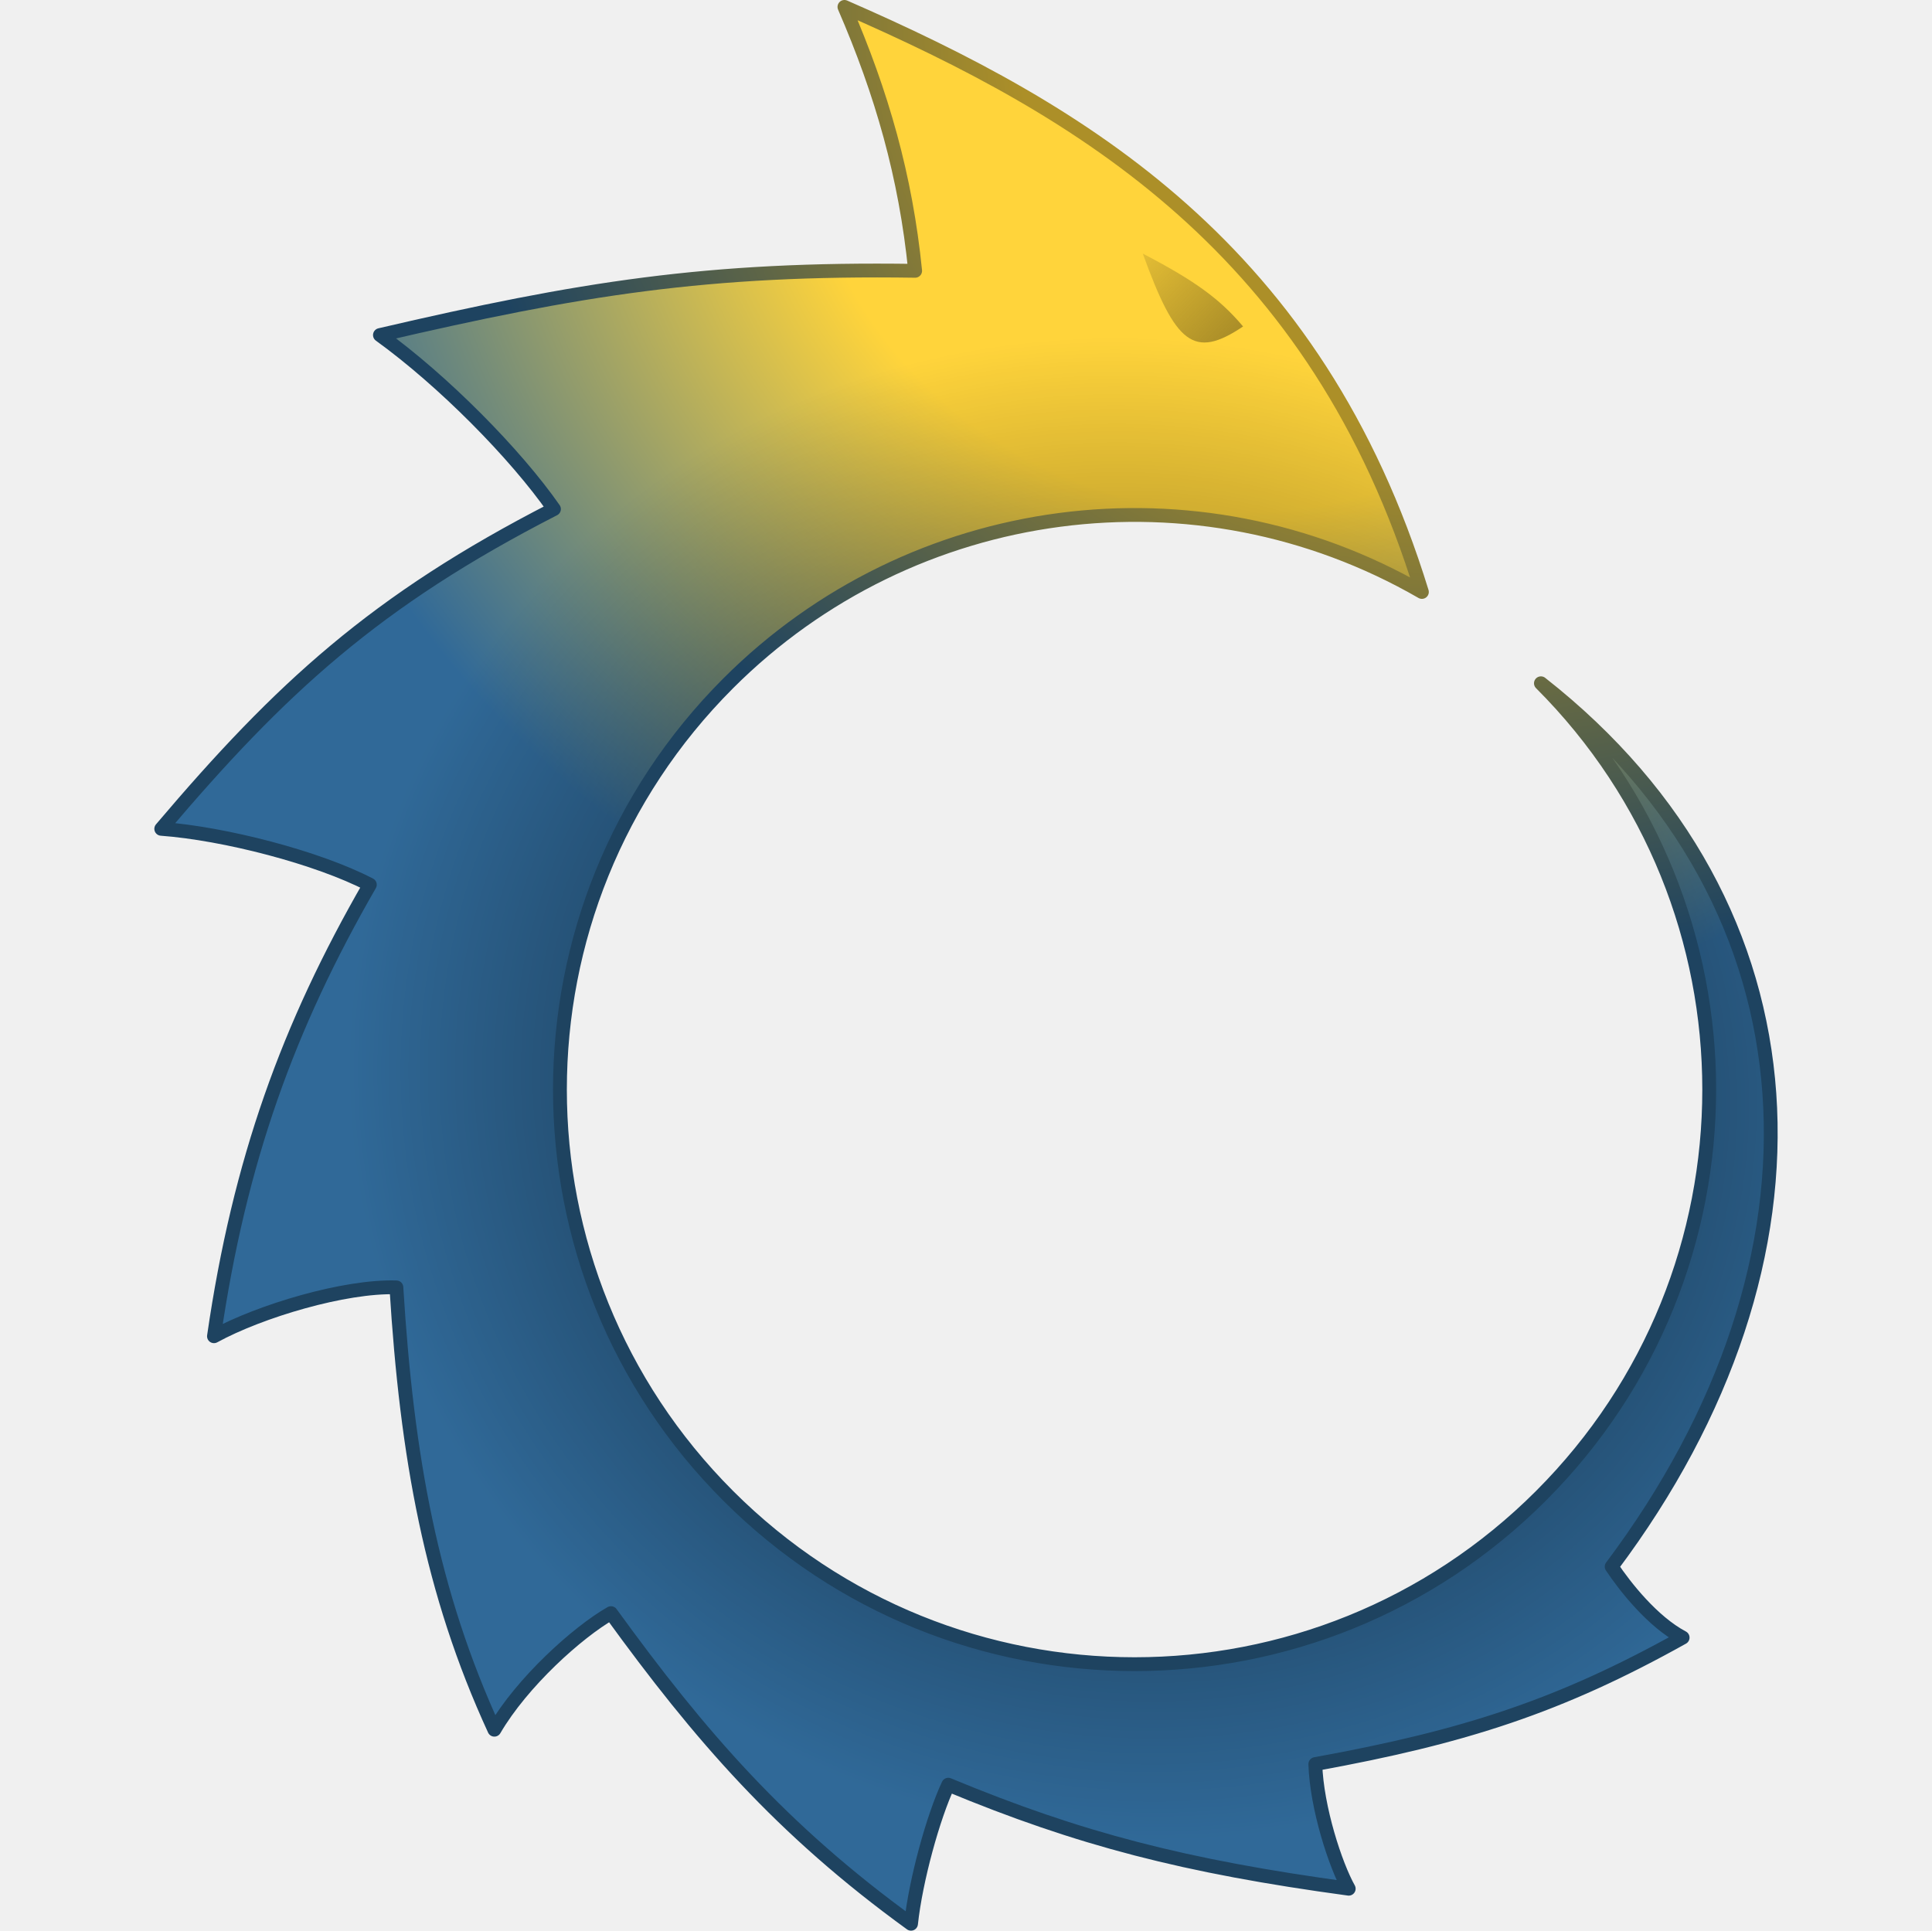
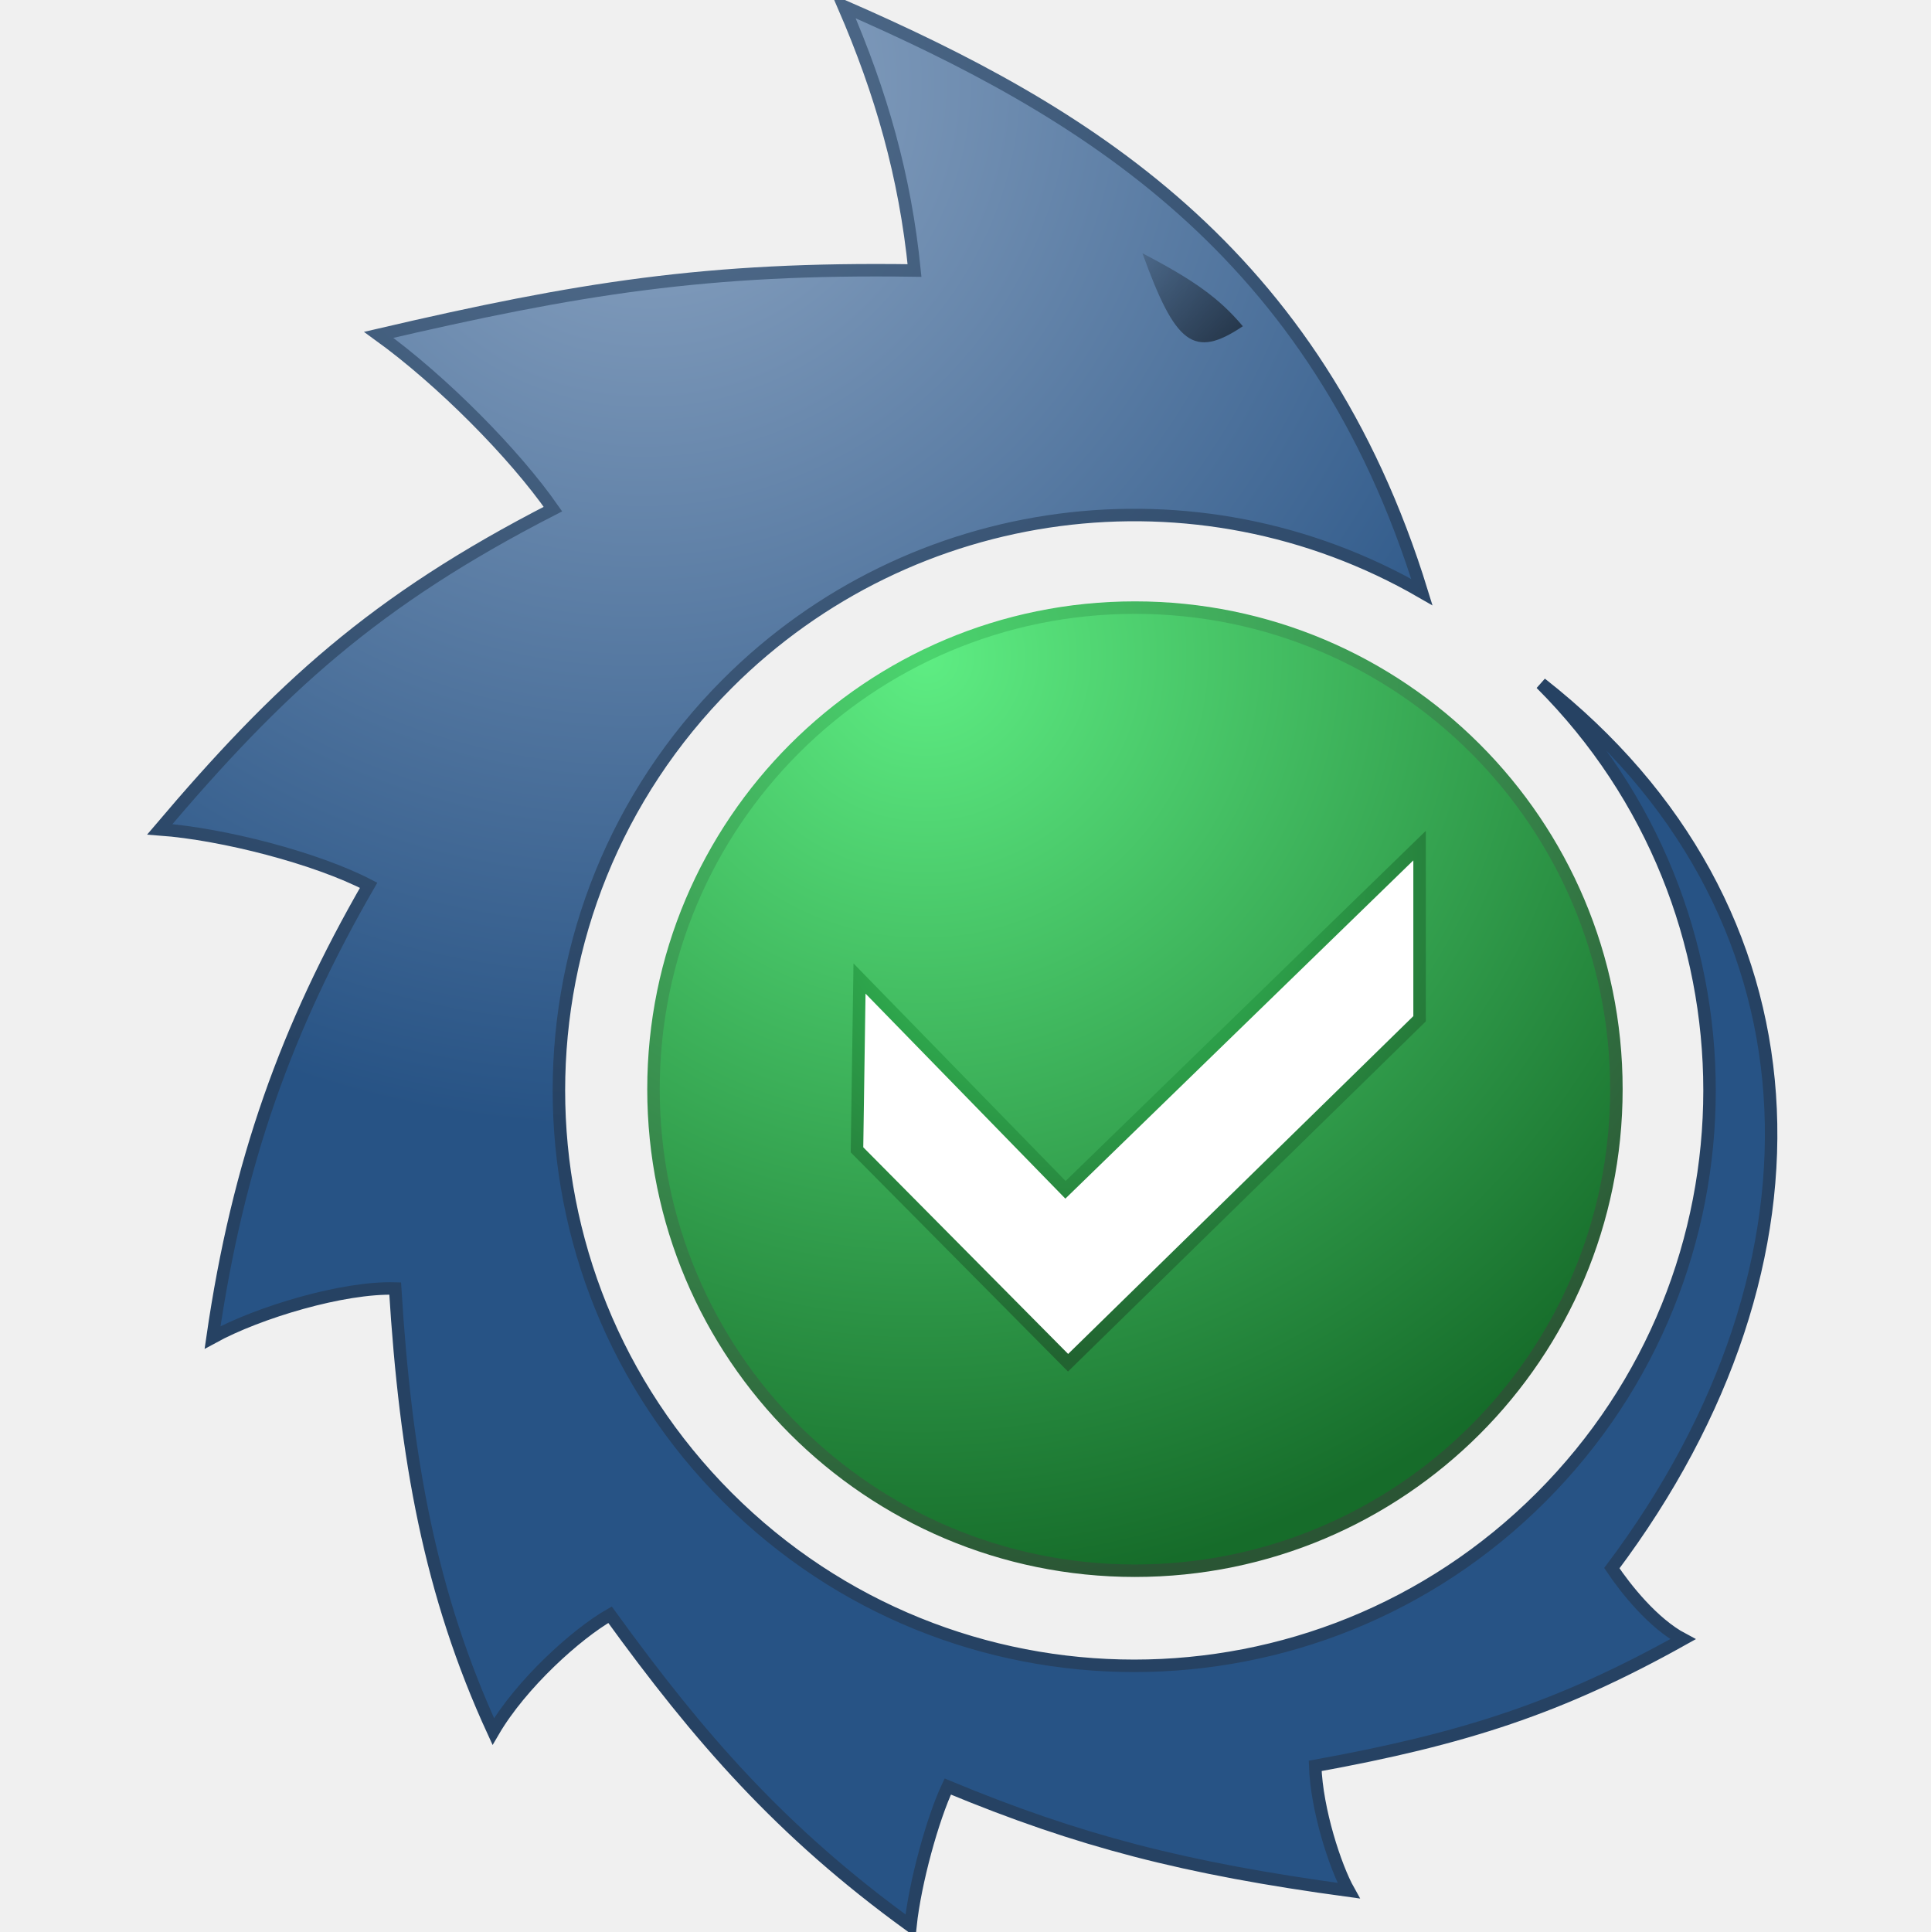
- <svg xmlns="http://www.w3.org/2000/svg" xmlns:ns1="http://www.openswatchbook.org/uri/2009/osb" xmlns:xlink="http://www.w3.org/1999/xlink" width="838.706" height="838.225" id="svg2" version="1.1">
+ <svg xmlns="http://www.w3.org/2000/svg" xmlns:xlink="http://www.w3.org/1999/xlink" width="77.354" height="77.39" id="svg2" version="1.1">
  <defs id="defs4">
+     <linearGradient id="linearGradient4007">
+       <stop id="stop4009" offset="0" style="stop-color:#4bd46e;stop-opacity:1;" />
+       <stop id="stop4011" offset="1" style="stop-color:#2a5534;stop-opacity:1;" />
+     </linearGradient>
+     <linearGradient id="linearGradient3999">
+       <stop style="stop-color:#37d660;stop-opacity:1;" offset="0" id="stop4001" />
+       <stop style="stop-color:#216330;stop-opacity:1;" offset="1" id="stop4003" />
+     </linearGradient>
+     <linearGradient id="linearGradient3985">
+       <stop id="stop3987" offset="0" style="stop-color:#5eed83;stop-opacity:1;" />
+       <stop id="stop3989" offset="1" style="stop-color:#166c2a;stop-opacity:1;" />
+     </linearGradient>
+     <linearGradient id="linearGradient4280">
+       <stop id="stop4282" offset="0" style="stop-color:#c65d3c;stop-opacity:1;" />
+       <stop id="stop4284" offset="1" style="stop-color:#ac3c1a;stop-opacity:1;" />
+     </linearGradient>
+     <linearGradient id="linearGradient4202">
+       <stop style="stop-color:#5d87b7;stop-opacity:1;" offset="0" id="stop4204" />
+       <stop style="stop-color:#274f7c;stop-opacity:1;" offset="1" id="stop4206" />
+     </linearGradient>
+     <linearGradient id="linearGradient4088">
+       <stop id="stop4090" offset="0" style="stop-color:#ddb245;stop-opacity:1;" />
+       <stop id="stop4092" offset="1" style="stop-color:#b58c2b;stop-opacity:1;" />
+     </linearGradient>
+     <linearGradient id="linearGradient4066">
+       <stop style="stop-color:#e5ca87;stop-opacity:1;" offset="0" id="stop4068" />
+       <stop style="stop-color:#d9a426;stop-opacity:1;" offset="1" id="stop4070" />
+     </linearGradient>
+     <linearGradient id="linearGradient4060">
+       <stop style="stop-color:#bf6144;stop-opacity:1;" offset="0" id="stop4062" />
+       <stop style="stop-color:#892f12;stop-opacity:1;" offset="1" id="stop4064" />
+     </linearGradient>
+     <linearGradient id="linearGradient4054">
+       <stop id="stop4056" offset="0" style="stop-color:#c97f68;stop-opacity:1;" />
+       <stop id="stop4058" offset="1" style="stop-color:#d03200;stop-opacity:1;" />
+     </linearGradient>
+     <linearGradient id="linearGradient3995">
+       <stop style="stop-color:#536e8d;stop-opacity:1;" offset="0" id="stop3997" />
+       <stop style="stop-color:#264263;stop-opacity:1;" offset="1" id="stop3999" />
+     </linearGradient>
+     <linearGradient id="linearGradient3981">
+       <stop id="stop3983" offset="0" style="stop-color:#8fa7c4;stop-opacity:1;" />
+       <stop id="stop3985" offset="1" style="stop-color:#275385;stop-opacity:1;" />
+     </linearGradient>
+     <linearGradient id="linearGradient3975">
+       <stop id="stop3977" offset="0" style="stop-color:#567ba7;stop-opacity:1;" />
+       <stop id="stop3979" offset="1" style="stop-color:#172d46;stop-opacity:1;" />
+     </linearGradient>
+     <linearGradient id="linearGradient3945">
+       <stop style="stop-color:#7fabdf;stop-opacity:1;" offset="0" id="stop3947" />
+       <stop style="stop-color:#1c4d83;stop-opacity:1;" offset="1" id="stop3949" />
+     </linearGradient>
+     <linearGradient id="linearGradient4047">
+       <stop style="stop-color:#000000;stop-opacity:1;" offset="0" id="stop4049" />
+       <stop id="stop4057" offset="0.561" style="stop-color:#204e82;stop-opacity:1;" />
+       <stop style="stop-color:#497dbb;stop-opacity:1;" offset="1" id="stop4051" />
+     </linearGradient>
+     <linearGradient id="linearGradient4041">
+       <stop id="stop4043" offset="0" style="stop-color:#000000;stop-opacity:1;" />
+       <stop id="stop4045" offset="1" style="stop-color:#005b97;stop-opacity:1;" />
+     </linearGradient>
+     <linearGradient xlink:href="#linearGradient4322" id="linearGradient3406" gradientUnits="userSpaceOnUse" x1="-48.529" y1="50.821" x2="47.873" y2="18.764" />
+     <linearGradient id="linearGradient4322">
+       <stop style="stop-color:#ffba38;stop-opacity:1;" offset="0" id="stop4324" />
+       <stop id="stop4376" offset="0.25" style="stop-color:#df8e2a;stop-opacity:1;" />
+       <stop id="stop4374" offset="0.5" style="stop-color:#c0631c;stop-opacity:1;" />
+       <stop id="stop4330" offset="1" style="stop-color:#810d00;stop-opacity:1;" />
+     </linearGradient>
+     <linearGradient xlink:href="#linearGradient4322" id="linearGradient3368" gradientUnits="userSpaceOnUse" x1="-48.529" y1="50.821" x2="47.873" y2="18.764" />
+     <linearGradient gradientUnits="userSpaceOnUse" y2="775.737" x2="9.791" y1="775.737" x1="-34.675" gradientTransform="scale(0.7714279,1.296297)" id="linearGradient3370">
+       <stop style="stop-color:#ffba38;stop-opacity:1;" offset="0" id="stop3372" />
+       <stop id="stop3374" offset="0.25" style="stop-color:#df8e2a;stop-opacity:1;" />
+       <stop id="stop3376" offset="0.5" style="stop-color:#c0631c;stop-opacity:1;" />
+       <stop id="stop3378" offset="1" style="stop-color:#810d00;stop-opacity:1;" />
+     </linearGradient>
+     <linearGradient id="linearGradient3381">
+       <stop style="stop-color:#ffba38;stop-opacity:1;" offset="0" id="stop3383" />
+       <stop id="stop3385" offset="0.25" style="stop-color:#df8e2a;stop-opacity:1;" />
+       <stop id="stop3387" offset="0.5" style="stop-color:#c0631c;stop-opacity:1;" />
+       <stop id="stop3389" offset="1" style="stop-color:#810d00;stop-opacity:1;" />
+     </linearGradient>
+     <linearGradient gradientUnits="userSpaceOnUse" y2="987.348" x2="36.41" y1="987.348" x1="-27.243" gradientTransform="scale(0.9818633,1.018472)" id="linearGradient3392">
+       <stop style="stop-color:#ffba38;stop-opacity:1;" offset="0" id="stop3394" />
+       <stop id="stop3396" offset="0.25" style="stop-color:#df8e2a;stop-opacity:1;" />
+       <stop id="stop3398" offset="0.5" style="stop-color:#c0631c;stop-opacity:1;" />
+       <stop id="stop3400" offset="1" style="stop-color:#810d00;stop-opacity:1;" />
+     </linearGradient>
+     <linearGradient id="linearGradient3403">
+       <stop style="stop-color:#ffba38;stop-opacity:1;" offset="0" id="stop3405" />
+       <stop id="stop3407" offset="0.25" style="stop-color:#df8e2a;stop-opacity:1;" />
+       <stop id="stop3409" offset="0.5" style="stop-color:#c0631c;stop-opacity:1;" />
+       <stop id="stop3411" offset="1" style="stop-color:#810d00;stop-opacity:1;" />
+     </linearGradient>
+     <linearGradient id="linearGradient3414">
+       <stop style="stop-color:#ffba38;stop-opacity:1;" offset="0" id="stop3416" />
+       <stop id="stop3418" offset="0.25" style="stop-color:#df8e2a;stop-opacity:1;" />
+       <stop id="stop3420" offset="0.5" style="stop-color:#c0631c;stop-opacity:1;" />
+       <stop id="stop3422" offset="1" style="stop-color:#810d00;stop-opacity:1;" />
+     </linearGradient>
+     <linearGradient xlink:href="#linearGradient4322" id="linearGradient3378" gradientUnits="userSpaceOnUse" x1="-48.529" y1="50.821" x2="47.873" y2="18.764" />
+     <linearGradient id="linearGradient3425">
+       <stop style="stop-color:#ffba38;stop-opacity:1;" offset="0" id="stop3427" />
+       <stop id="stop3429" offset="0.25" style="stop-color:#df8e2a;stop-opacity:1;" />
+       <stop id="stop3431" offset="0.5" style="stop-color:#c0631c;stop-opacity:1;" />
+       <stop id="stop3433" offset="1" style="stop-color:#810d00;stop-opacity:1;" />
+     </linearGradient>
+     <linearGradient xlink:href="#linearGradient4322" id="linearGradient3435" gradientUnits="userSpaceOnUse" x1="-48.529" y1="50.821" x2="47.873" y2="18.764" />
+     <linearGradient id="linearGradient3437">
+       <stop style="stop-color:#ffba38;stop-opacity:1;" offset="0" id="stop3439" />
+       <stop id="stop3441" offset="0.25" style="stop-color:#df8e2a;stop-opacity:1;" />
+       <stop id="stop3443" offset="0.5" style="stop-color:#c0631c;stop-opacity:1;" />
+       <stop id="stop3445" offset="1" style="stop-color:#810d00;stop-opacity:1;" />
+     </linearGradient>
+     <linearGradient id="linearGradient3448">
+       <stop style="stop-color:#ffba38;stop-opacity:1;" offset="0" id="stop3450" />
+       <stop id="stop3452" offset="0.25" style="stop-color:#df8e2a;stop-opacity:1;" />
+       <stop id="stop3454" offset="0.5" style="stop-color:#c0631c;stop-opacity:1;" />
+       <stop id="stop3456" offset="1" style="stop-color:#810d00;stop-opacity:1;" />
+     </linearGradient>
+     <linearGradient id="linearGradient3459">
+       <stop style="stop-color:#ffba38;stop-opacity:1;" offset="0" id="stop3461" />
+       <stop id="stop3463" offset="0.25" style="stop-color:#df8e2a;stop-opacity:1;" />
+       <stop id="stop3465" offset="0.5" style="stop-color:#c0631c;stop-opacity:1;" />
+       <stop id="stop3467" offset="1" style="stop-color:#810d00;stop-opacity:1;" />
+     </linearGradient>
+     <linearGradient id="linearGradient3470">
+       <stop style="stop-color:#ffba38;stop-opacity:1;" offset="0" id="stop3472" />
+       <stop id="stop3474" offset="0.25" style="stop-color:#df8e2a;stop-opacity:1;" />
+       <stop id="stop3476" offset="0.5" style="stop-color:#c0631c;stop-opacity:1;" />
+       <stop id="stop3478" offset="1" style="stop-color:#810d00;stop-opacity:1;" />
+     </linearGradient>
+     <linearGradient xlink:href="#linearGradient4322" id="linearGradient3386" gradientUnits="userSpaceOnUse" x1="-48.529" y1="50.821" x2="47.873" y2="18.764" />
+     <linearGradient id="linearGradient3481">
+       <stop style="stop-color:#ffba38;stop-opacity:1;" offset="0" id="stop3483" />
+       <stop id="stop3485" offset="0.25" style="stop-color:#df8e2a;stop-opacity:1;" />
+       <stop id="stop3487" offset="0.5" style="stop-color:#c0631c;stop-opacity:1;" />
+       <stop id="stop3489" offset="1" style="stop-color:#810d00;stop-opacity:1;" />
+     </linearGradient>
+     <linearGradient id="linearGradient3492">
+       <stop style="stop-color:#ffba38;stop-opacity:1;" offset="0" id="stop3494" />
+       <stop id="stop3496" offset="0.25" style="stop-color:#df8e2a;stop-opacity:1;" />
+       <stop id="stop3498" offset="0.5" style="stop-color:#c0631c;stop-opacity:1;" />
+       <stop id="stop3500" offset="1" style="stop-color:#810d00;stop-opacity:1;" />
+     </linearGradient>
+     <linearGradient id="linearGradient3503">
+       <stop style="stop-color:#ffba38;stop-opacity:1;" offset="0" id="stop3505" />
+       <stop id="stop3507" offset="0.25" style="stop-color:#df8e2a;stop-opacity:1;" />
+       <stop id="stop3509" offset="0.5" style="stop-color:#c0631c;stop-opacity:1;" />
+       <stop id="stop3511" offset="1" style="stop-color:#810d00;stop-opacity:1;" />
+     </linearGradient>
+     <linearGradient id="linearGradient3514">
+       <stop style="stop-color:#ffba38;stop-opacity:1;" offset="0" id="stop3516" />
+       <stop id="stop3518" offset="0.25" style="stop-color:#df8e2a;stop-opacity:1;" />
+       <stop id="stop3520" offset="0.5" style="stop-color:#c0631c;stop-opacity:1;" />
+       <stop id="stop3522" offset="1" style="stop-color:#810d00;stop-opacity:1;" />
+     </linearGradient>
+     <linearGradient xlink:href="#linearGradient4322" id="linearGradient3524" gradientUnits="userSpaceOnUse" x1="-48.529" y1="50.821" x2="47.873" y2="18.764" />
+     <linearGradient id="linearGradient3526">
+       <stop style="stop-color:#ffba38;stop-opacity:1;" offset="0" id="stop3528" />
+       <stop id="stop3530" offset="0.25" style="stop-color:#df8e2a;stop-opacity:1;" />
+       <stop id="stop3532" offset="0.5" style="stop-color:#c0631c;stop-opacity:1;" />
+       <stop id="stop3534" offset="1" style="stop-color:#810d00;stop-opacity:1;" />
+     </linearGradient>
+     <linearGradient id="linearGradient3537">
+       <stop style="stop-color:#ffba38;stop-opacity:1;" offset="0" id="stop3539" />
+       <stop id="stop3541" offset="0.25" style="stop-color:#df8e2a;stop-opacity:1;" />
+       <stop id="stop3543" offset="0.5" style="stop-color:#c0631c;stop-opacity:1;" />
+       <stop id="stop3545" offset="1" style="stop-color:#810d00;stop-opacity:1;" />
+     </linearGradient>
+     <linearGradient id="linearGradient3548">
+       <stop style="stop-color:#ffba38;stop-opacity:1;" offset="0" id="stop3550" />
+       <stop id="stop3552" offset="0.25" style="stop-color:#df8e2a;stop-opacity:1;" />
+       <stop id="stop3554" offset="0.5" style="stop-color:#c0631c;stop-opacity:1;" />
+       <stop id="stop3556" offset="1" style="stop-color:#810d00;stop-opacity:1;" />
+     </linearGradient>
+     <linearGradient xlink:href="#linearGradient4322" id="linearGradient3398" gradientUnits="userSpaceOnUse" x1="-48.529" y1="50.821" x2="47.873" y2="18.764" />
+     <linearGradient id="linearGradient3559">
+       <stop style="stop-color:#ffba38;stop-opacity:1;" offset="0" id="stop3561" />
+       <stop id="stop3563" offset="0.25" style="stop-color:#df8e2a;stop-opacity:1;" />
+       <stop id="stop3565" offset="0.5" style="stop-color:#c0631c;stop-opacity:1;" />
+       <stop id="stop3567" offset="1" style="stop-color:#810d00;stop-opacity:1;" />
+     </linearGradient>
+     <linearGradient id="linearGradient3570">
+       <stop style="stop-color:#ffba38;stop-opacity:1;" offset="0" id="stop3572" />
+       <stop id="stop3574" offset="0.25" style="stop-color:#df8e2a;stop-opacity:1;" />
+       <stop id="stop3576" offset="0.5" style="stop-color:#c0631c;stop-opacity:1;" />
+       <stop id="stop3578" offset="1" style="stop-color:#810d00;stop-opacity:1;" />
+     </linearGradient>
+     <linearGradient id="linearGradient3581">
+       <stop style="stop-color:#ffba38;stop-opacity:1;" offset="0" id="stop3583" />
+       <stop id="stop3585" offset="0.25" style="stop-color:#df8e2a;stop-opacity:1;" />
+       <stop id="stop3587" offset="0.5" style="stop-color:#c0631c;stop-opacity:1;" />
+       <stop id="stop3589" offset="1" style="stop-color:#810d00;stop-opacity:1;" />
+     </linearGradient>
+     <linearGradient y2="18.764" x2="47.873" y1="50.821" x1="-48.529" gradientUnits="userSpaceOnUse" id="linearGradient3691" xlink:href="#linearGradient4322" />
+     <linearGradient id="linearGradient3592">
+       <stop style="stop-color:#ffba38;stop-opacity:1;" offset="0" id="stop3594" />
+       <stop id="stop3596" offset="0.25" style="stop-color:#df8e2a;stop-opacity:1;" />
+       <stop id="stop3598" offset="0.5" style="stop-color:#c0631c;stop-opacity:1;" />
+       <stop id="stop3600" offset="1" style="stop-color:#810d00;stop-opacity:1;" />
+     </linearGradient>
+     <linearGradient id="linearGradient4079">
+       <stop id="stop4081" offset="0" style="stop-color:#ffce6f;stop-opacity:1;" />
+       <stop style="stop-color:#eeb654;stop-opacity:1;" offset="0.392" id="stop4091" />
+       <stop style="stop-color:#de9f3a;stop-opacity:1;" offset="0.512" id="stop4089" />
+       <stop style="stop-color:#bd7006;stop-opacity:1;" offset="1" id="stop4087" />
+     </linearGradient>
+     <linearGradient id="linearGradient4407">
+       <stop style="stop-color:#ffce6f;stop-opacity:1;" offset="0" id="stop4409" />
+       <stop id="stop4411" offset="0.342" style="stop-color:#eeb654;stop-opacity:1;" />
+       <stop id="stop4413" offset="0.502" style="stop-color:#de9f3a;stop-opacity:1;" />
+       <stop id="stop4415" offset="1" style="stop-color:#bd7006;stop-opacity:1;" />
+     </linearGradient>
+     <linearGradient y2="18.764" x2="47.873" y1="50.821" x1="-48.529" gradientUnits="userSpaceOnUse" id="linearGradient3638" xlink:href="#linearGradient4322" />
    <linearGradient id="linearGradient5947">
-       <stop style="stop-color:#000000;stop-opacity:1;" offset="0" id="stop5949" />
-       <stop id="stop5951" offset="0.374" style="stop-color:#000000;stop-opacity:0.498;" />
+       <stop style="stop-color:#000000;stop-opacity:0.502;" offset="0" id="stop5949" />
      <stop style="stop-color:#000000;stop-opacity:0;" offset="1" id="stop5953" />
    </linearGradient>
-     <linearGradient id="linearGradient5927">
-       <stop style="stop-color:#ac8f28;stop-opacity:1;" offset="0" id="stop5929" />
-       <stop style="stop-color:#ac8f28;stop-opacity:0;" offset="1" id="stop5931" />
-     </linearGradient>
-     <linearGradient id="linearGradient4000" ns1:paint="gradient">
-       <stop style="stop-color:#306998;stop-opacity:1;" offset="0" id="stop4010" />
-       <stop style="stop-color:#306998;stop-opacity:1;" offset="0.428" id="stop4004" />
-       <stop id="stop4006" offset="1" style="stop-color:#ffd43b;stop-opacity:1;" />
-     </linearGradient>
-     <linearGradient id="linearGradient3984">
-       <stop id="stop3986" offset="0" style="stop-color:#ac8f28;stop-opacity:1;" />
-       <stop style="stop-color:#ac8f28;stop-opacity:1;" offset="0.428" id="stop3988" />
-       <stop id="stop3990" offset="1" style="stop-color:#1e4360;stop-opacity:1;" />
-     </linearGradient>
-     <linearGradient id="linearGradient3938">
-       <stop style="stop-color:#ffd43b;stop-opacity:1;" offset="0" id="stop3940" />
-       <stop id="stop3942" offset="0.428" style="stop-color:#ffd43b;stop-opacity:1;" />
-       <stop style="stop-color:#306998;stop-opacity:1;" offset="1" id="stop3944" />
-     </linearGradient>
-     <linearGradient id="linearGradient6269" ns1:paint="gradient">
-       <stop style="stop-color:#0024ff;stop-opacity:1;" offset="0" id="stop6271" />
-       <stop id="stop6279" offset="0.358" style="stop-color:#0024ff;stop-opacity:1;" />
-       <stop style="stop-color:#ffc600;stop-opacity:1;" offset="1" id="stop6273" />
-     </linearGradient>
-     <radialGradient xlink:href="#linearGradient3938" id="radialGradient3258" gradientUnits="userSpaceOnUse" gradientTransform="matrix(1.135431,0.3042377,-0.2826129,1.054726,306.5235,-52.93663)" cx="-68.932" cy="666.448" fx="-68.932" fy="666.448" r="367.415" />
-     <linearGradient xlink:href="#linearGradient5927" id="linearGradient3260" gradientUnits="userSpaceOnUse" gradientTransform="matrix(2.894341,0.7755363,-0.7755363,2.894341,758.7795,-1323.258)" x1="-55.085" y1="723.054" x2="-77.06" y2="710.004" />
-     <radialGradient xlink:href="#linearGradient5947" id="radialGradient3262" gradientUnits="userSpaceOnUse" gradientTransform="matrix(0.900829,0.2413764,-0.2291325,0.8551342,240.7075,154.0428)" cx="0.049" cy="1049.986" fx="0.049" fy="1049.986" r="367.415" />
-     <radialGradient xlink:href="#linearGradient3984" id="radialGradient3264" gradientUnits="userSpaceOnUse" gradientTransform="matrix(1.130146,0.3028218,-0.2826129,1.054726,300.3103,-54.60146)" cx="4.618" cy="613.331" fx="4.618" fy="613.331" r="367.415" />
+     <linearGradient xlink:href="#linearGradient5947" id="linearGradient3260" gradientUnits="userSpaceOnUse" gradientTransform="matrix(0.2674105,0.07165243,-0.07165243,0.2674105,124.7909,-166.0397)" x1="-55.085" y1="723.054" x2="-77.06" y2="710.004" />
+     <linearGradient id="linearGradient3272">
+       <stop style="stop-color:#000000;stop-opacity:0.502;" offset="0" id="stop3274" />
+       <stop style="stop-color:#000000;stop-opacity:0;" offset="1" id="stop3276" />
+     </linearGradient>
+     <radialGradient xlink:href="#linearGradient3981" id="radialGradient4055" cx="30.372" cy="20.157" fx="30.372" fy="20.157" r="32.277" gradientTransform="matrix(0.9121469,0.8682553,-0.9011833,0.9467393,26.04753,-31.95363)" gradientUnits="userSpaceOnUse" />
+     <radialGradient xlink:href="#linearGradient3945" id="radialGradient3951" cx="351.403" cy="458.846" fx="351.403" fy="458.846" r="47.143" gradientUnits="userSpaceOnUse" gradientTransform="matrix(0.8245259,1.757903,-1.781927,0.8356423,890.3141,-545.298)" />
+     <radialGradient xlink:href="#linearGradient3975" id="radialGradient3973" cx="351.109" cy="457.665" fx="351.109" fy="457.665" r="47.143" gradientUnits="userSpaceOnUse" gradientTransform="matrix(0.8245257,1.757903,-1.781927,0.8356423,888.451,-543.794)" />
+     <radialGradient xlink:href="#linearGradient3995" id="radialGradient3993" cx="35.587" cy="19.109" fx="35.587" fy="19.109" r="32.277" gradientTransform="matrix(0.9121468,0.8682554,-0.9011833,0.9467393,20.34751,-35.48933)" gradientUnits="userSpaceOnUse" />
+     <radialGradient xlink:href="#linearGradient3945-5" id="radialGradient3951-4" cx="351.403" cy="458.846" fx="351.403" fy="458.846" r="47.143" gradientUnits="userSpaceOnUse" gradientTransform="matrix(0.8245259,1.757903,-1.781927,0.8356423,890.3141,-545.298)" />
+     <linearGradient id="linearGradient3945-5">
+       <stop style="stop-color:#7fabdf;stop-opacity:1;" offset="0" id="stop3947-0" />
+       <stop style="stop-color:#1c4d83;stop-opacity:1;" offset="1" id="stop3949-9" />
+     </linearGradient>
+     <radialGradient xlink:href="#linearGradient3975-8" id="radialGradient3973-9" cx="351.109" cy="457.665" fx="351.109" fy="457.665" r="47.143" gradientUnits="userSpaceOnUse" gradientTransform="matrix(0.8245257,1.757903,-1.781927,0.8356423,888.451,-543.794)" />
+     <linearGradient id="linearGradient3975-8">
+       <stop id="stop3977-0" offset="0" style="stop-color:#567ba7;stop-opacity:1;" />
+       <stop id="stop3979-6" offset="1" style="stop-color:#172d46;stop-opacity:1;" />
+     </linearGradient>
+     <radialGradient r="47.143" fy="458.846" fx="351.403" cy="458.846" cx="351.403" gradientTransform="matrix(0.8245259,1.757903,-1.781927,0.8356423,890.3141,-545.298)" gradientUnits="userSpaceOnUse" id="radialGradient4021" xlink:href="#linearGradient4054" />
+     <radialGradient r="47.143" fy="457.665" fx="351.109" cy="457.665" cx="351.109" gradientTransform="matrix(0.8245257,1.757903,-1.781927,0.8356423,888.451,-543.794)" gradientUnits="userSpaceOnUse" id="radialGradient4023" xlink:href="#linearGradient4060" />
+     <radialGradient xlink:href="#linearGradient4066" id="radialGradient4072" cx="12.972" cy="3.683" fx="12.972" fy="3.683" r="28.099" gradientTransform="matrix(0.6944685,1.878672,-1.656837,0.5794253,10.06573,-24.34429)" gradientUnits="userSpaceOnUse" />
+     <radialGradient xlink:href="#linearGradient4066" id="radialGradient4074" gradientUnits="userSpaceOnUse" gradientTransform="matrix(0.6932809,1.879086,-1.702134,0.5941173,20.28827,-27.67471)" cx="485.239" cy="212.964" fx="485.239" fy="212.964" r="28.099" />
+     <radialGradient xlink:href="#linearGradient4066" id="radialGradient4076" gradientUnits="userSpaceOnUse" gradientTransform="matrix(0.6932817,1.879087,-1.702133,0.5941176,20.28781,-27.67515)" cx="485.239" cy="212.964" fx="485.239" fy="212.964" r="28.099" />
+     <radialGradient xlink:href="#linearGradient4088" id="radialGradient4084" cx="-133.911" cy="1050.182" fx="-133.911" fy="1050.182" r="6.861" gradientTransform="matrix(2.839139,7.695273,-6.970608,2.433055,7694.8,-514.0151)" gradientUnits="userSpaceOnUse" />
+     <radialGradient xlink:href="#linearGradient4088" id="radialGradient4086" cx="-5.797" cy="1012.181" fx="-5.797" fy="1012.181" r="28.099" gradientTransform="matrix(0.6932803,1.879087,-1.702134,0.5941164,1721.09,420.1967)" gradientUnits="userSpaceOnUse" />
+     <radialGradient xlink:href="#linearGradient4202" id="radialGradient4208" cx="48.719" cy="138.257" fx="48.719" fy="138.257" r="11.844" gradientTransform="matrix(0.4886933,1.60702,-1.665104,0.5063026,259.3511,-6.815422)" gradientUnits="userSpaceOnUse" />
+     <radialGradient xlink:href="#linearGradient4280" id="radialGradient4276" cx="35.598" cy="30.024" fx="35.598" fy="30.024" r="2.997" gradientTransform="matrix(2.931132,9.219711,-9.616875,3.057398,236.725,-284.0436)" gradientUnits="userSpaceOnUse" />
+     <radialGradient xlink:href="#linearGradient4280" id="radialGradient4278" cx="32.754" cy="34.894" fx="32.754" fy="34.894" r="2.997" gradientTransform="matrix(2.931132,7.639269,-9.616873,2.533299,291.8935,-200.3321)" gradientUnits="userSpaceOnUse" />
+     <radialGradient xlink:href="#linearGradient3985" id="radialGradient3991" gradientUnits="userSpaceOnUse" gradientTransform="matrix(0.8245259,1.757903,-1.781927,0.8356423,890.3141,-545.298)" cx="351.403" cy="458.846" fx="351.403" fy="458.846" r="47.143" />
+     <radialGradient xlink:href="#linearGradient3999" id="radialGradient3997" gradientUnits="userSpaceOnUse" gradientTransform="matrix(0.4886933,1.60702,-1.665104,0.5063026,259.3511,-6.815422)" cx="48.719" cy="138.257" fx="48.719" fy="138.257" r="11.844" />
+     <radialGradient xlink:href="#linearGradient4007" id="radialGradient4005" gradientUnits="userSpaceOnUse" gradientTransform="matrix(0.8245257,1.757903,-1.781927,0.8356423,888.451,-543.794)" cx="351.109" cy="457.665" fx="351.109" fy="457.665" r="47.143" />
+     <radialGradient xlink:href="#linearGradient4066" id="radialGradient3229" gradientUnits="userSpaceOnUse" gradientTransform="matrix(0.6944685,1.878672,-1.656837,0.5794253,10.06573,-24.34429)" cx="12.972" cy="3.683" fx="12.972" fy="3.683" r="28.099" />
+     <radialGradient xlink:href="#linearGradient4066" id="radialGradient3231" gradientUnits="userSpaceOnUse" gradientTransform="matrix(0.6944685,1.878672,-1.656837,0.5794253,10.06573,-24.34429)" cx="12.972" cy="3.683" fx="12.972" fy="3.683" r="28.099" />
+     <radialGradient xlink:href="#linearGradient4066" id="radialGradient3233" gradientUnits="userSpaceOnUse" gradientTransform="matrix(0.6944685,1.878672,-1.656837,0.5794253,10.06573,-24.34429)" cx="12.972" cy="3.683" fx="12.972" fy="3.683" r="28.099" />
+     <radialGradient xlink:href="#linearGradient4066" id="radialGradient3235" gradientUnits="userSpaceOnUse" gradientTransform="matrix(0.6944685,1.878672,-1.656837,0.5794253,10.06573,-24.34429)" cx="12.972" cy="3.683" fx="12.972" fy="3.683" r="28.099" />
+     <radialGradient xlink:href="#linearGradient4066" id="radialGradient3237" gradientUnits="userSpaceOnUse" gradientTransform="matrix(0.6944685,1.878672,-1.656837,0.5794253,10.06573,-24.34429)" cx="12.972" cy="3.683" fx="12.972" fy="3.683" r="28.099" />
+     <radialGradient xlink:href="#linearGradient4066" id="radialGradient3239" gradientUnits="userSpaceOnUse" gradientTransform="matrix(0.6944685,1.878672,-1.656837,0.5794253,10.06573,-24.34429)" cx="12.972" cy="3.683" fx="12.972" fy="3.683" r="28.099" />
+     <radialGradient xlink:href="#linearGradient4066" id="radialGradient3241" gradientUnits="userSpaceOnUse" gradientTransform="matrix(0.6944685,1.878672,-1.656837,0.5794253,10.06573,-24.34429)" cx="12.972" cy="3.683" fx="12.972" fy="3.683" r="28.099" />
+     <radialGradient xlink:href="#linearGradient4066" id="radialGradient3243" gradientUnits="userSpaceOnUse" gradientTransform="matrix(0.6944685,1.878672,-1.656837,0.5794253,10.06573,-24.34429)" cx="12.972" cy="3.683" fx="12.972" fy="3.683" r="28.099" />
+     <radialGradient xlink:href="#linearGradient4066" id="radialGradient3245" gradientUnits="userSpaceOnUse" gradientTransform="matrix(0.6944685,1.878672,-1.656837,0.5794253,10.06573,-24.34429)" cx="12.972" cy="3.683" fx="12.972" fy="3.683" r="28.099" />
+     <radialGradient xlink:href="#linearGradient4066" id="radialGradient3247" gradientUnits="userSpaceOnUse" gradientTransform="matrix(0.6944685,1.878672,-1.656837,0.5794253,10.06573,-24.34429)" cx="12.972" cy="3.683" fx="12.972" fy="3.683" r="28.099" />
+     <radialGradient xlink:href="#linearGradient4066" id="radialGradient3249" gradientUnits="userSpaceOnUse" gradientTransform="matrix(0.6944685,1.878672,-1.656837,0.5794253,10.06573,-24.34429)" cx="12.972" cy="3.683" fx="12.972" fy="3.683" r="28.099" />
+     <radialGradient xlink:href="#linearGradient4066" id="radialGradient3251" gradientUnits="userSpaceOnUse" gradientTransform="matrix(0.6944685,1.878672,-1.656837,0.5794253,10.06573,-24.34429)" cx="12.972" cy="3.683" fx="12.972" fy="3.683" r="28.099" />
+     <radialGradient xlink:href="#linearGradient4066" id="radialGradient3253" gradientUnits="userSpaceOnUse" gradientTransform="matrix(0.6944685,1.878672,-1.656837,0.5794253,10.06573,-24.34429)" cx="12.972" cy="3.683" fx="12.972" fy="3.683" r="28.099" />
+     <radialGradient xlink:href="#linearGradient4066" id="radialGradient3255" gradientUnits="userSpaceOnUse" gradientTransform="matrix(0.6944685,1.878672,-1.656837,0.5794253,10.06573,-24.34429)" cx="12.972" cy="3.683" fx="12.972" fy="3.683" r="28.099" />
+     <radialGradient xlink:href="#linearGradient4066" id="radialGradient3257" gradientUnits="userSpaceOnUse" gradientTransform="matrix(0.6944685,1.878672,-1.656837,0.5794253,10.06573,-24.34429)" cx="12.972" cy="3.683" fx="12.972" fy="3.683" r="28.099" />
+     <radialGradient xlink:href="#linearGradient4066" id="radialGradient3259" gradientUnits="userSpaceOnUse" gradientTransform="matrix(0.6944685,1.878672,-1.656837,0.5794253,10.06573,-24.34429)" cx="12.972" cy="3.683" fx="12.972" fy="3.683" r="28.099" />
+     <radialGradient xlink:href="#linearGradient4066" id="radialGradient3261" gradientUnits="userSpaceOnUse" gradientTransform="matrix(0.6944685,1.878672,-1.656837,0.5794253,10.06573,-24.34429)" cx="12.972" cy="3.683" fx="12.972" fy="3.683" r="28.099" />
+     <radialGradient xlink:href="#linearGradient4066" id="radialGradient3263" gradientUnits="userSpaceOnUse" gradientTransform="matrix(0.6944685,1.878672,-1.656837,0.5794253,10.06573,-24.34429)" cx="12.972" cy="3.683" fx="12.972" fy="3.683" r="28.099" />
+     <radialGradient xlink:href="#linearGradient4066" id="radialGradient3265" gradientUnits="userSpaceOnUse" gradientTransform="matrix(0.6944685,1.878672,-1.656837,0.5794253,10.06573,-24.34429)" cx="12.972" cy="3.683" fx="12.972" fy="3.683" r="28.099" />
+     <radialGradient xlink:href="#linearGradient4066" id="radialGradient3267" gradientUnits="userSpaceOnUse" gradientTransform="matrix(0.6944685,1.878672,-1.656837,0.5794253,10.06573,-24.34429)" cx="12.972" cy="3.683" fx="12.972" fy="3.683" r="28.099" />
+     <radialGradient xlink:href="#linearGradient4066" id="radialGradient3269" gradientUnits="userSpaceOnUse" gradientTransform="matrix(0.6944685,1.878672,-1.656837,0.5794253,10.06573,-24.34429)" cx="12.972" cy="3.683" fx="12.972" fy="3.683" r="28.099" />
  </defs>
-   <g id="g5984" style="display:inline" transform="translate(492.5325,-579.2957)">
-     <g id="g3065">
-       <path d="m 176.395,1228.751 c -97.421,97.424 -255.369,97.425 -352.788,0 -97.419,-97.422 -97.417,-255.376 0.003,-352.8 79.838,-79.84 203.345,-96.102 301.124,-39.648 -45.861,-148.966 -147.379,-208.889 -250.687,-254.008 16.254,37.544 26.587,73.572 30.699,114.577 -90.166,-1.321 -145.736,7.72 -232.343,27.89 27.51,19.878 58.833,51.591 75.544,75.546 -77.638,39.799 -118.748,77.848 -170.48,138.833 27.39,2.019 67.857,12.463 90.556,24.264 -35.437,61.458 -56.607,119.825 -67.669,196.038 20.013,-10.962 56.791,-21.921 79.19,-21.219 4.535,73.684 15.133,132.461 42.537,192.052 12.04,-20.646 36.058,-42.297 50.62,-50.62 38.622,53.294 73.981,94.072 130.256,134.864 2.022,-18.936 9.655,-46.525 16.176,-60.371 56.853,23.608 102.74,35.499 173.829,45.156 -5.735,-10.223 -13.881,-34.992 -14.499,-54.109 64.743,-11.774 106.171,-25.149 159.457,-54.915 -13.015,-6.893 -24.947,-22.036 -30.811,-30.811 99.9,-133.149 92.919,-286.485 -30.711,-383.523 97.419,97.422 97.417,255.376 -0.003,352.8 z" style="fill:url(#radialGradient3258);fill-opacity:1;fill-rule:nonzero;stroke:none;display:inline" id="path5982" />
-       <path style="fill:url(#linearGradient3260);fill-opacity:1;stroke:none;display:inline" d="M 47.104,721.038 C 36.92,708.932 25.92,701.058 3.565,689.4 17.821,728.74 25.692,735.429 47.104,721.038 z" id="path5937" />
-       <path id="path5943" style="fill:url(#radialGradient3262);fill-opacity:1;fill-rule:nonzero;stroke:none;display:inline" d="m 176.395,1228.751 c -97.421,97.424 -255.369,97.425 -352.788,0 -97.419,-97.422 -97.417,-255.376 0.003,-352.8 79.838,-79.84 203.345,-96.102 301.124,-39.648 -45.861,-148.966 -147.379,-208.889 -250.687,-254.008 16.254,37.544 26.587,73.572 30.699,114.577 -90.166,-1.321 -145.736,7.72 -232.343,27.89 27.51,19.878 58.833,51.591 75.544,75.546 -77.638,39.799 -118.748,77.848 -170.48,138.833 27.39,2.019 67.857,12.463 90.556,24.264 -35.437,61.458 -56.607,119.825 -67.669,196.038 20.013,-10.962 56.791,-21.921 79.19,-21.219 4.535,73.684 15.133,132.461 42.537,192.052 12.04,-20.646 36.058,-42.297 50.62,-50.62 38.622,53.294 73.981,94.072 130.256,134.864 2.022,-18.936 9.655,-46.525 16.176,-60.371 56.853,23.608 102.74,35.499 173.829,45.156 -5.735,-10.223 -13.881,-34.992 -14.499,-54.109 64.743,-11.774 106.171,-25.149 159.457,-54.915 -13.015,-6.893 -24.947,-22.036 -30.811,-30.811 99.9,-133.149 92.919,-286.485 -30.711,-383.523 97.419,97.422 97.417,255.376 -0.003,352.8 z" />
-       <path id="path5986" style="fill:none;stroke:url(#radialGradient3264);stroke-width:6;stroke-linecap:butt;stroke-linejoin:round;stroke-miterlimit:4;stroke-opacity:1;stroke-dasharray:none" d="m 176.395,1228.751 c -97.421,97.424 -255.369,97.425 -352.788,0 -97.419,-97.422 -97.417,-255.376 0.003,-352.8 79.838,-79.84 203.345,-96.102 301.124,-39.648 -45.861,-148.966 -147.379,-208.889 -250.687,-254.008 16.254,37.544 26.587,73.572 30.699,114.577 -90.166,-1.321 -145.736,7.72 -232.343,27.89 27.51,19.878 58.833,51.591 75.544,75.546 -77.638,39.799 -118.748,77.848 -170.48,138.833 27.39,2.019 67.857,12.463 90.556,24.264 -35.437,61.458 -56.607,119.825 -67.669,196.038 20.013,-10.962 56.791,-21.921 79.19,-21.219 4.535,73.684 15.133,132.461 42.537,192.052 12.04,-20.646 36.058,-42.297 50.62,-50.62 38.622,53.294 73.981,94.072 130.256,134.864 2.022,-18.936 9.655,-46.525 16.176,-60.371 56.853,23.608 102.74,35.499 173.829,45.156 -5.735,-10.223 -13.881,-34.992 -14.499,-54.109 64.743,-11.774 106.171,-25.149 159.457,-54.915 -13.015,-6.893 -24.947,-22.036 -30.811,-30.811 99.9,-133.149 92.919,-286.485 -30.711,-383.523 97.419,97.422 97.417,255.376 -0.003,352.8 z" />
-     </g>
+   <g id="layer1" transform="translate(-9.248472,-9.765962)">
+     <path d="m 70.984,69.743 c -9.001,9.001 -23.594,9.001 -32.594,0 C 29.389,60.742 29.389,46.148 38.39,37.147 45.766,29.771 57.177,28.268 66.211,33.484 61.974,19.721 52.594,14.185 43.05,10.016 c 1.502,3.469 2.456,6.797 2.836,10.586 -8.33,-0.122 -13.465,0.713 -21.466,2.577 2.542,1.837 5.436,4.767 6.98,6.98 -7.173,3.677 -10.971,7.192 -15.751,12.827 2.531,0.187 6.269,1.151 8.367,2.242 -3.274,5.678 -5.23,11.071 -6.252,18.112 1.849,-1.013 5.247,-2.025 7.316,-1.96 0.419,6.808 1.398,12.238 3.93,17.744 1.112,-1.907 3.331,-3.908 4.677,-4.677 3.568,4.924 6.835,8.691 12.035,12.46 0.187,-1.75 0.892,-4.298 1.495,-5.578 5.253,2.181 9.492,3.28 16.06,4.172 -0.53,-0.945 -1.282,-3.233 -1.34,-4.999 5.982,-1.088 9.809,-2.324 14.732,-5.074 -1.202,-0.637 -2.305,-2.036 -2.847,-2.847 9.23,-12.302 8.585,-26.469 -2.837,-35.434 9.001,9.001 9,23.594 -2.77e-4,32.595 z" style="fill:url(#radialGradient4055);fill-opacity:1;fill-rule:nonzero;stroke:url(#radialGradient3993);stroke-width:0.5;stroke-miterlimit:4;stroke-dasharray:none;display:inline" id="path5943" />
+     <path id="path5937" d="m 59.039,22.834 c -0.941,-1.118 -1.957,-1.846 -4.023,-2.923 1.317,3.635 2.044,4.253 4.023,2.923 z" style="fill:url(#linearGradient3260);fill-opacity:1;stroke:none;display:inline" />
+     <path transform="matrix(0.4091316,0,0,0.4091688,-101.9228,-150.4027)" d="m 430,498.076 a 47.143,47.143 0 1 1 -94.286,0 47.143,47.143 0 1 1 94.286,0 z" id="path3215" style="fill:url(#radialGradient3991);fill-opacity:1;stroke:url(#radialGradient4005);stroke-width:1.222;stroke-miterlimit:4;stroke-dasharray:none;display:inline" />
+     <path transform="translate(-1.500004,-97.20972)" id="path3995" d="m 45.081,153.034 8.456,8.529 14.082,-13.779 0,-6.936 -14.186,13.788 -8.251,-8.464 z" style="fill:#ffffff;fill-opacity:1;stroke:url(#radialGradient3997);stroke-width:0.5;stroke-linecap:butt;stroke-linejoin:miter;stroke-miterlimit:4;stroke-opacity:1;stroke-dasharray:none;display:inline" />
  </g>
</svg>
